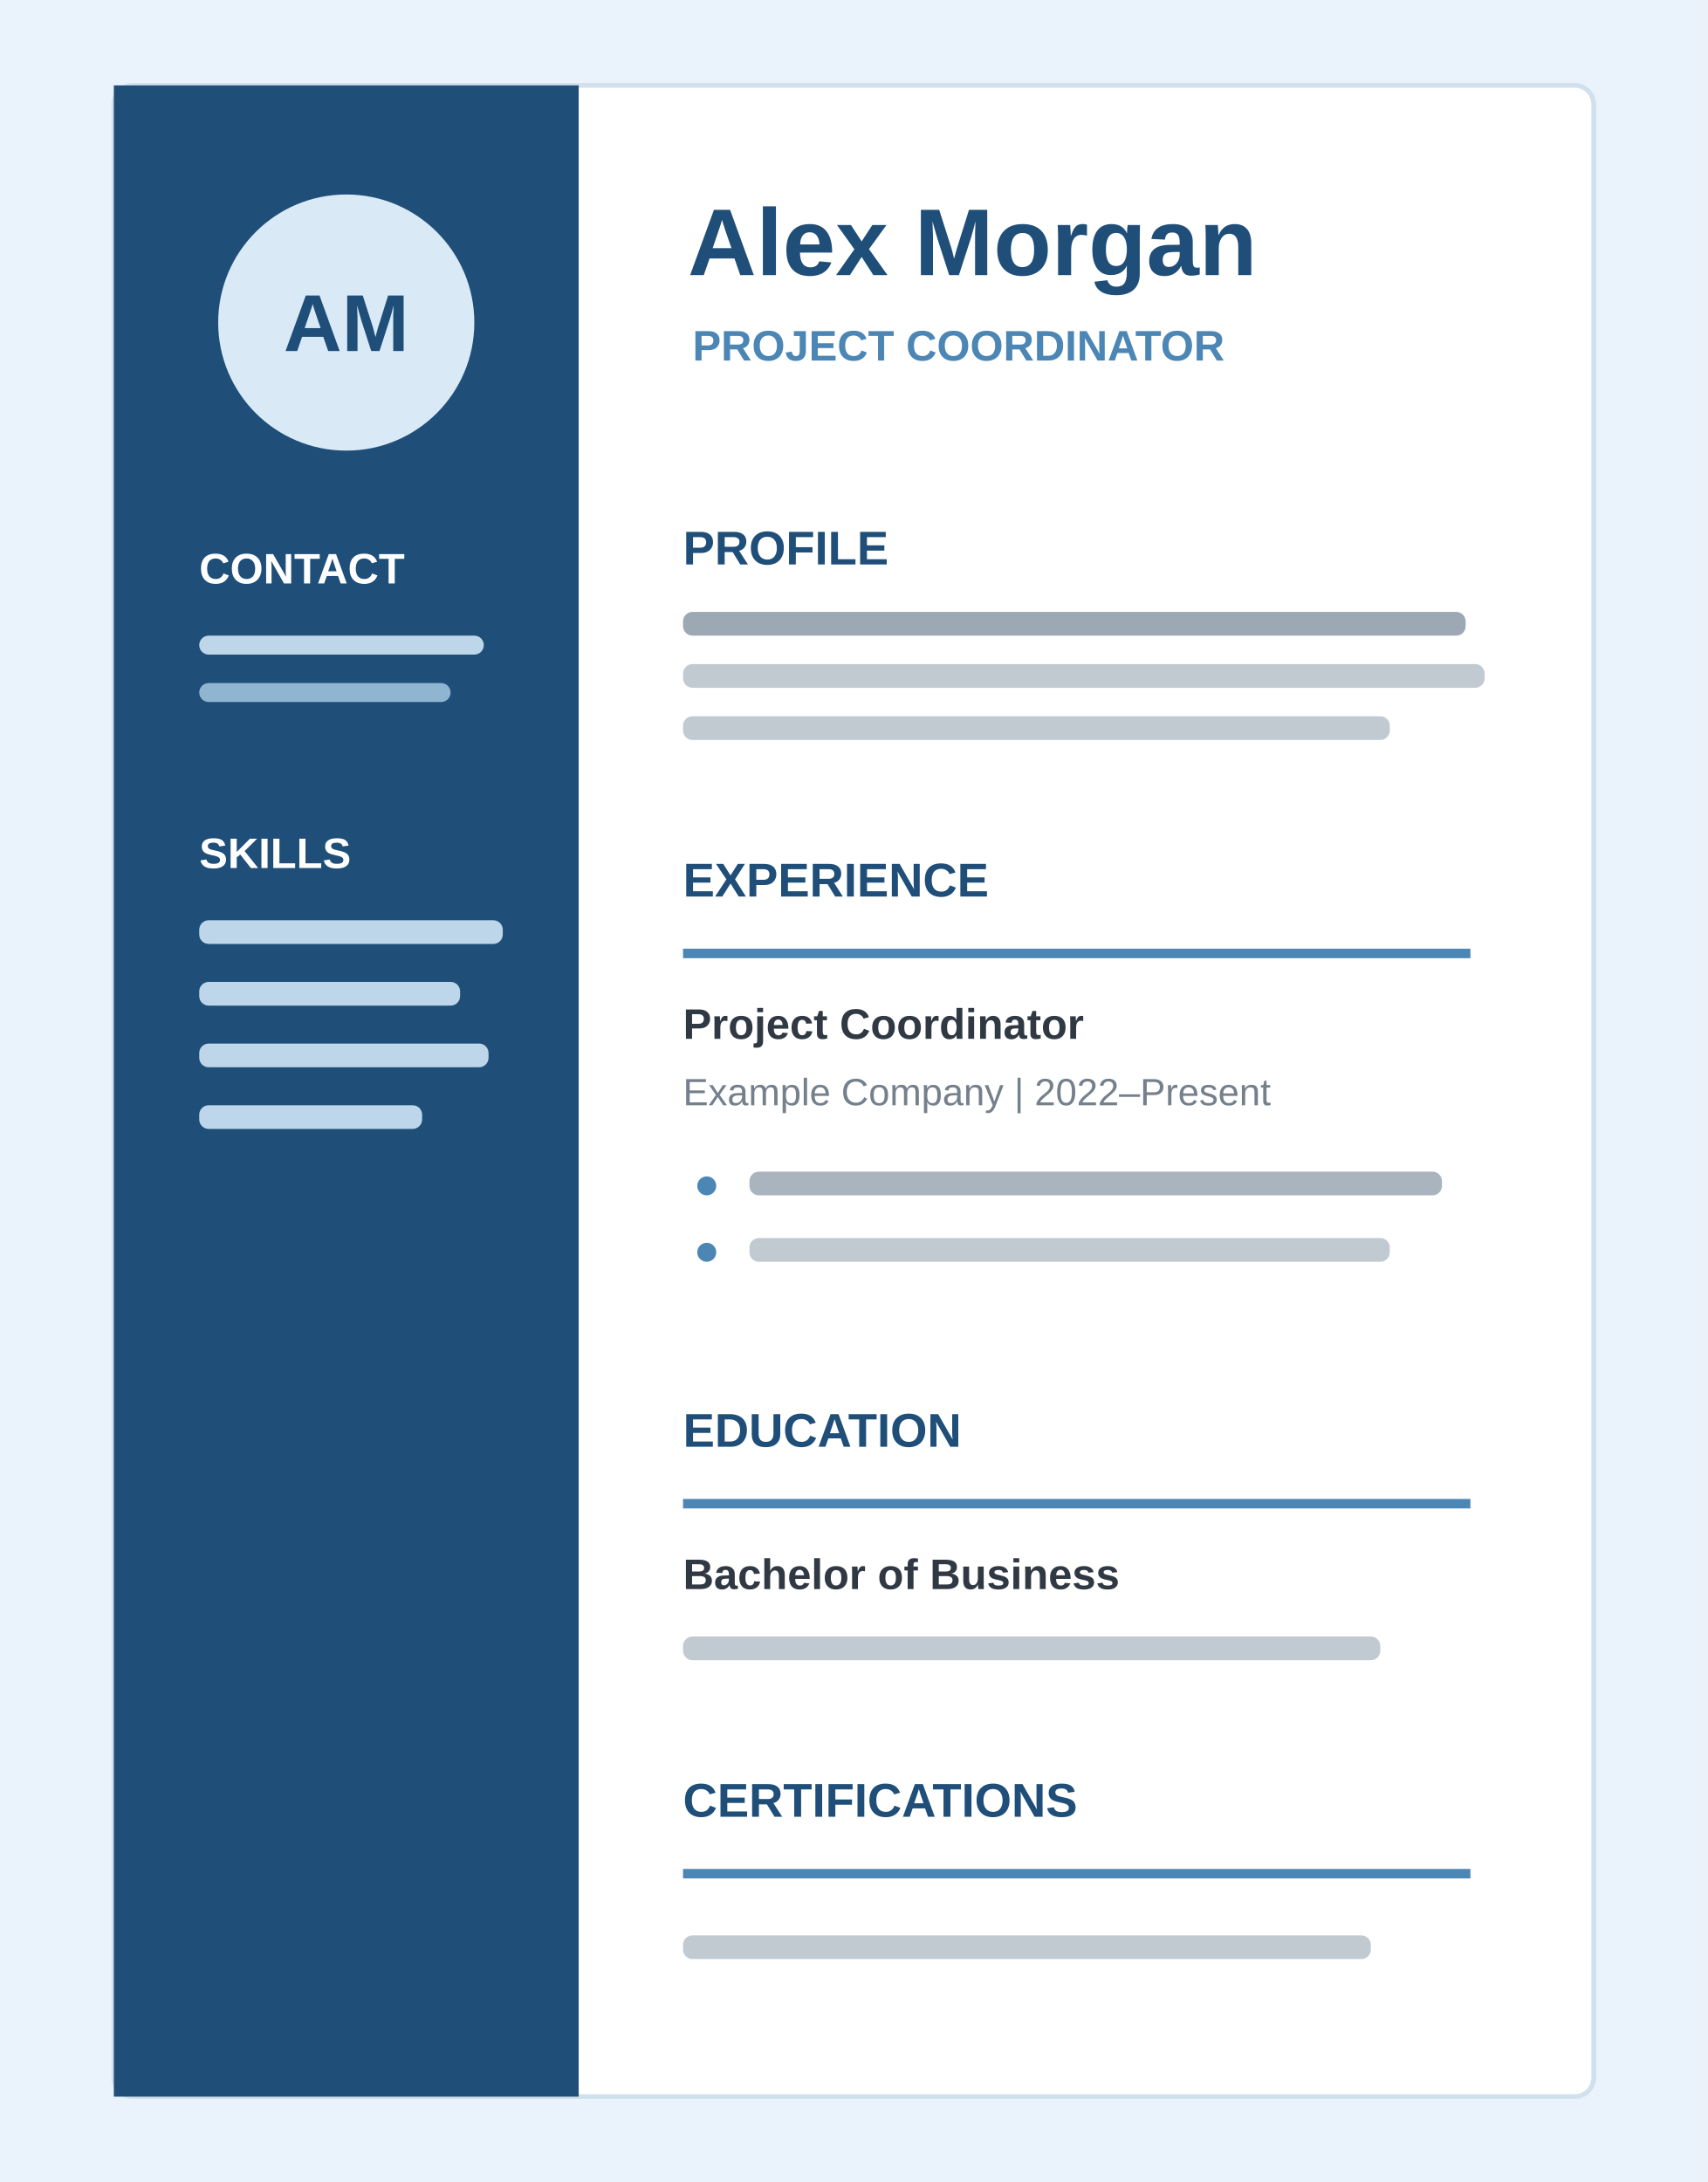
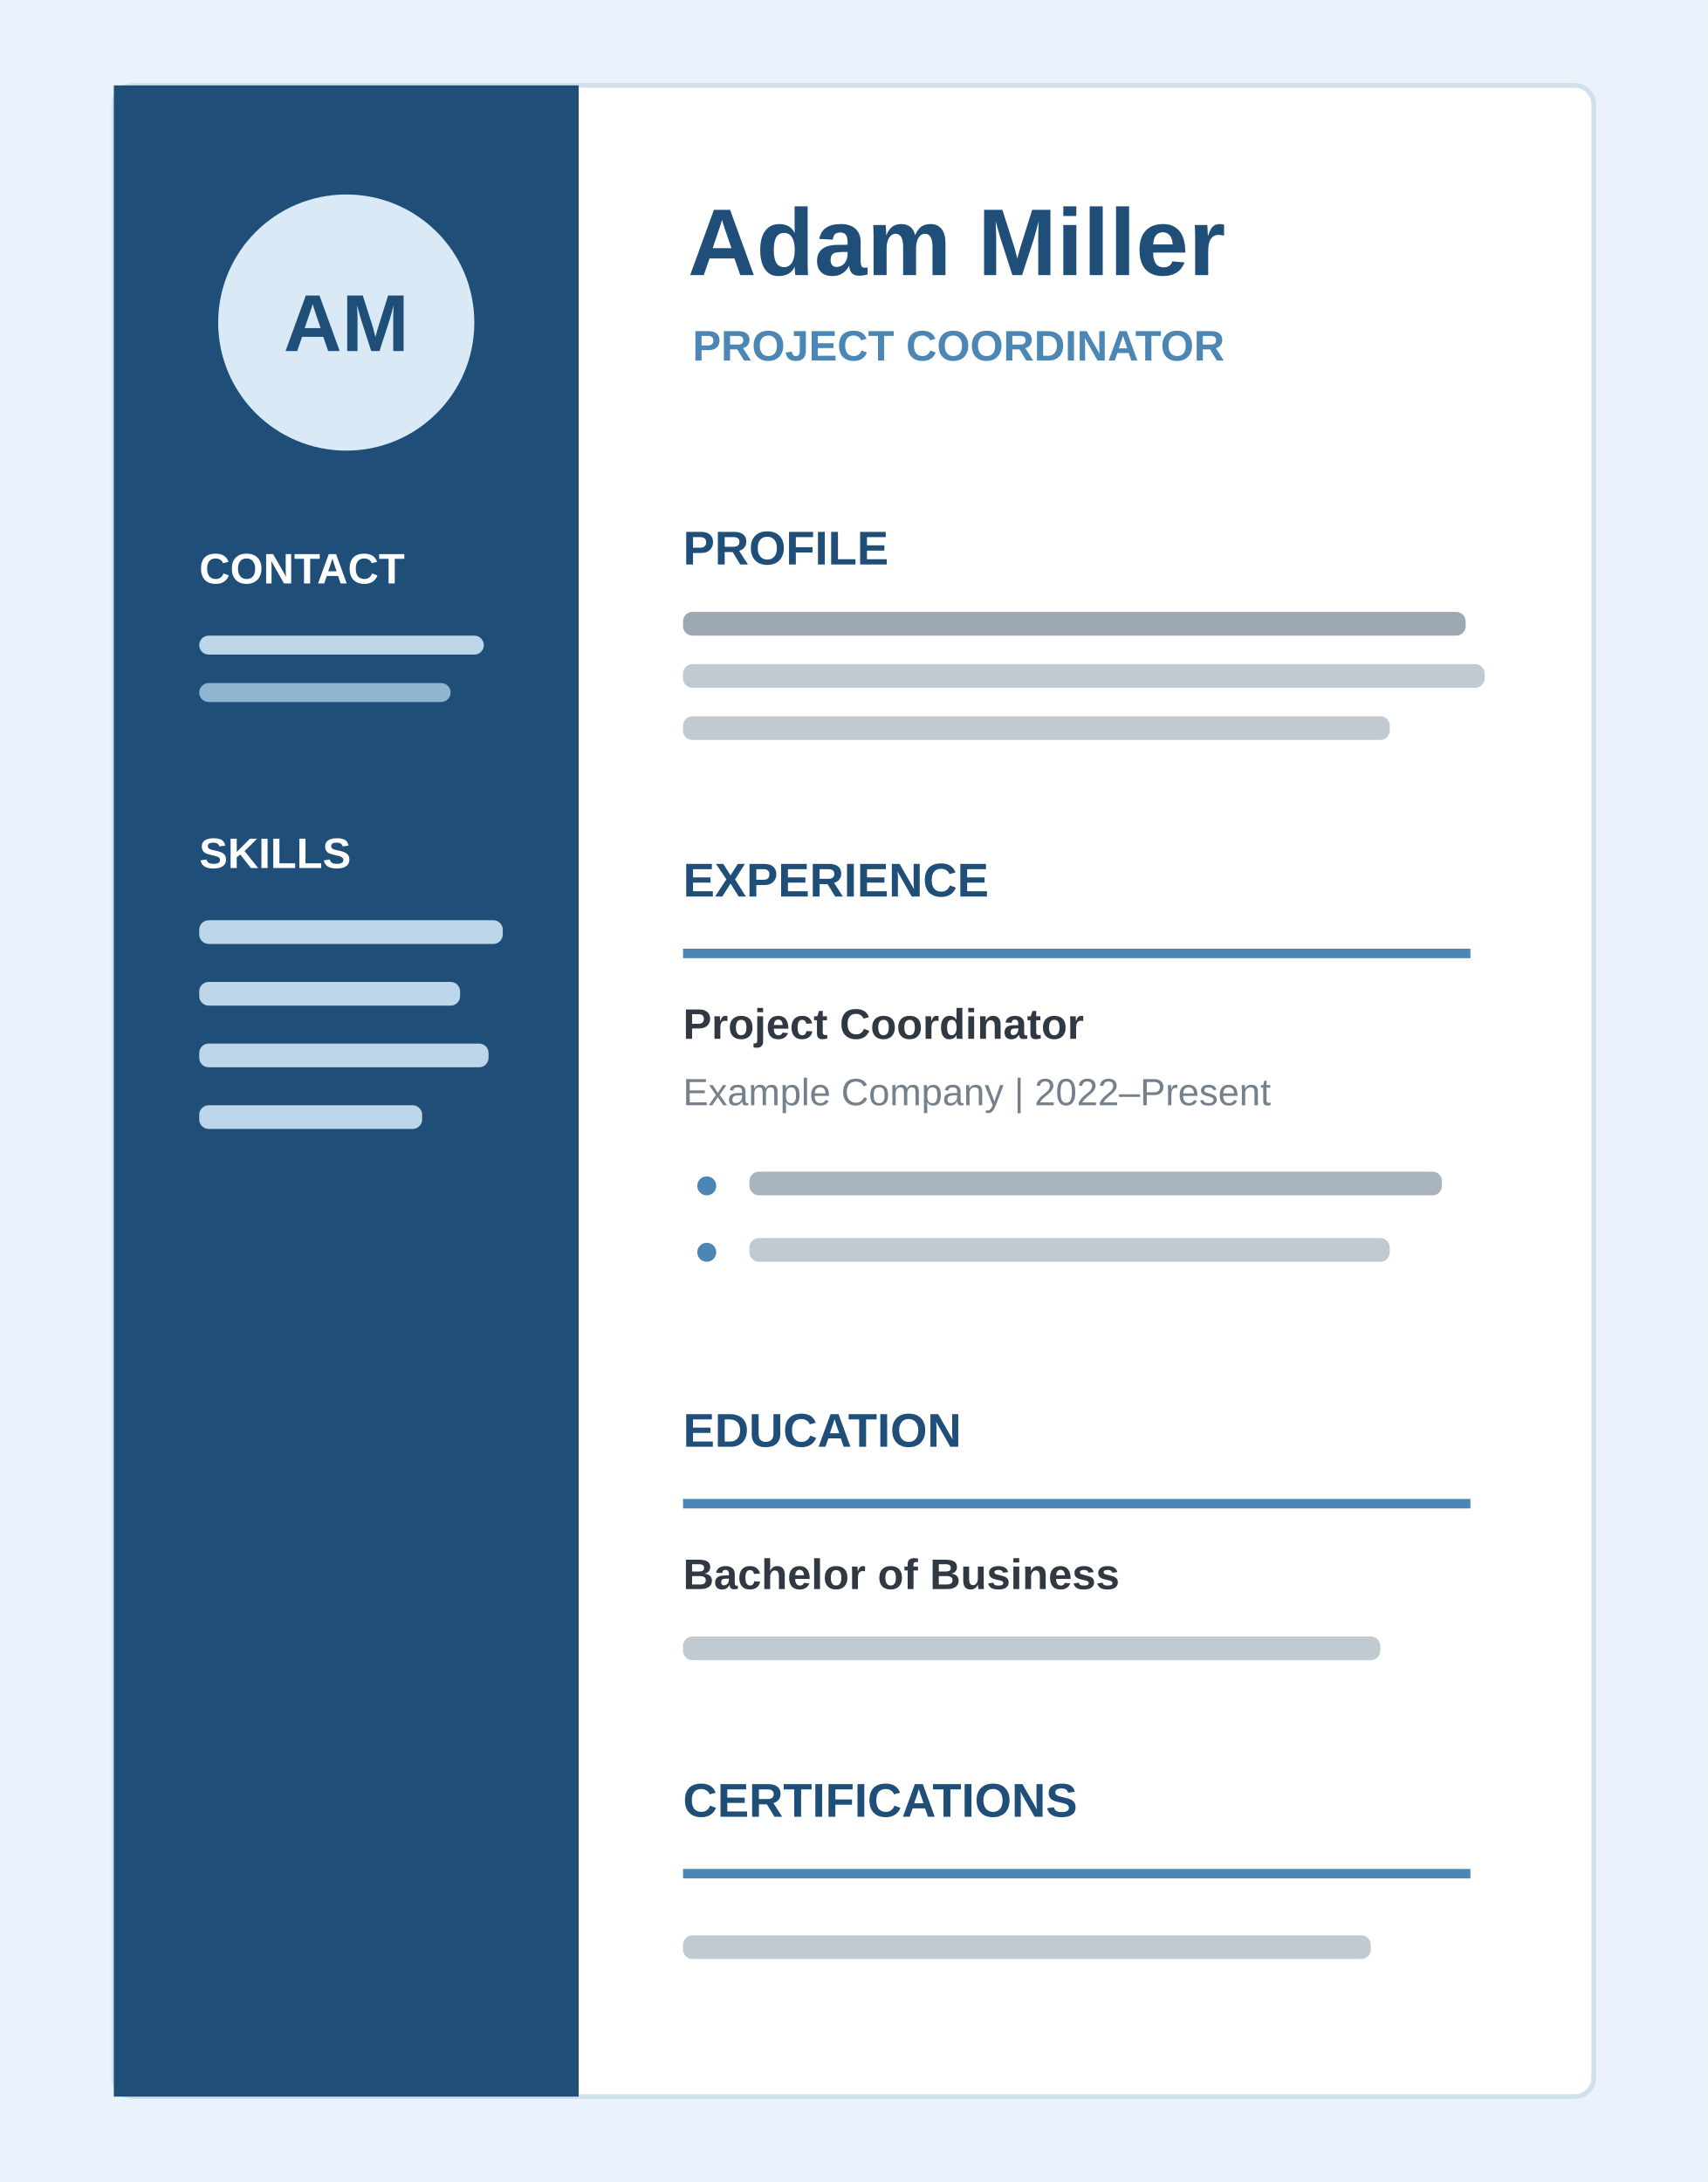
<svg xmlns="http://www.w3.org/2000/svg" viewBox="0 0 360 460" role="img" aria-labelledby="title desc">
  <rect width="360" height="460" fill="#eaf3fb" />
  <rect x="24" y="18" width="312" height="424" rx="4" fill="#fff" stroke="#d0e0ed" />
  <rect x="24" y="18" width="98" height="424" fill="#1f4e79" />
  <circle cx="73" cy="68" r="27" fill="#d9eaf6" />
  <text x="73" y="74" text-anchor="middle" fill="#1f4e79" font-family="Arial, sans-serif" font-size="17" font-weight="700">AM</text>
  <text x="42" y="123" fill="#fff" font-family="Arial, sans-serif" font-size="9" font-weight="700">CONTACT</text>
  <rect x="42" y="134" width="60" height="4" rx="2" fill="#bdd6e9" />
  <rect x="42" y="144" width="53" height="4" rx="2" fill="#8fb5d1" />
  <text x="42" y="183" fill="#fff" font-family="Arial, sans-serif" font-size="9" font-weight="700">SKILLS</text>
  <rect x="42" y="194" width="64" height="5" rx="2" fill="#bdd6e9" />
  <rect x="42" y="207" width="55" height="5" rx="2" fill="#bdd6e9" />
  <rect x="42" y="220" width="61" height="5" rx="2" fill="#bdd6e9" />
  <rect x="42" y="233" width="47" height="5" rx="2" fill="#bdd6e9" />
-   <text x="145" y="58" fill="#1f4e79" font-family="Arial, sans-serif" font-size="20" font-weight="700">Alex Morgan</text>
+   <text x="145" y="58" fill="#1f4e79" font-family="Arial, sans-serif" font-size="20" font-weight="700">Adam Miller</text>
  <text x="146" y="76" fill="#4b86b4" font-family="Arial, sans-serif" font-size="9" font-weight="700">PROJECT COORDINATOR</text>
  <text x="144" y="119" fill="#1f4e79" font-family="Arial, sans-serif" font-size="10" font-weight="700">PROFILE</text>
  <rect x="144" y="129" width="165" height="5" rx="2" fill="#9ca8b4" />
  <rect x="144" y="140" width="169" height="5" rx="2" fill="#c1c9d1" />
  <rect x="144" y="151" width="149" height="5" rx="2" fill="#c1c9d1" />
  <text x="144" y="189" fill="#1f4e79" font-family="Arial, sans-serif" font-size="10" font-weight="700">EXPERIENCE</text>
  <rect x="144" y="200" width="166" height="2" fill="#4b86b4" />
  <text x="144" y="219" fill="#303943" font-family="Arial, sans-serif" font-size="9" font-weight="700">Project Coordinator</text>
  <text x="144" y="233" fill="#74808c" font-family="Arial, sans-serif" font-size="8">Example Company | 2022–Present</text>
  <circle cx="149" cy="250" r="2" fill="#4b86b4" />
  <rect x="158" y="247" width="146" height="5" rx="2" fill="#aab4be" />
  <circle cx="149" cy="264" r="2" fill="#4b86b4" />
  <rect x="158" y="261" width="135" height="5" rx="2" fill="#c1c9d1" />
  <text x="144" y="305" fill="#1f4e79" font-family="Arial, sans-serif" font-size="10" font-weight="700">EDUCATION</text>
  <rect x="144" y="316" width="166" height="2" fill="#4b86b4" />
  <text x="144" y="335" fill="#303943" font-family="Arial, sans-serif" font-size="9" font-weight="700">Bachelor of Business</text>
  <rect x="144" y="345" width="147" height="5" rx="2" fill="#c1c9d1" />
  <text x="144" y="383" fill="#1f4e79" font-family="Arial, sans-serif" font-size="10" font-weight="700">CERTIFICATIONS</text>
  <rect x="144" y="394" width="166" height="2" fill="#4b86b4" />
  <rect x="144" y="408" width="145" height="5" rx="2" fill="#c1c9d1" />
</svg>
